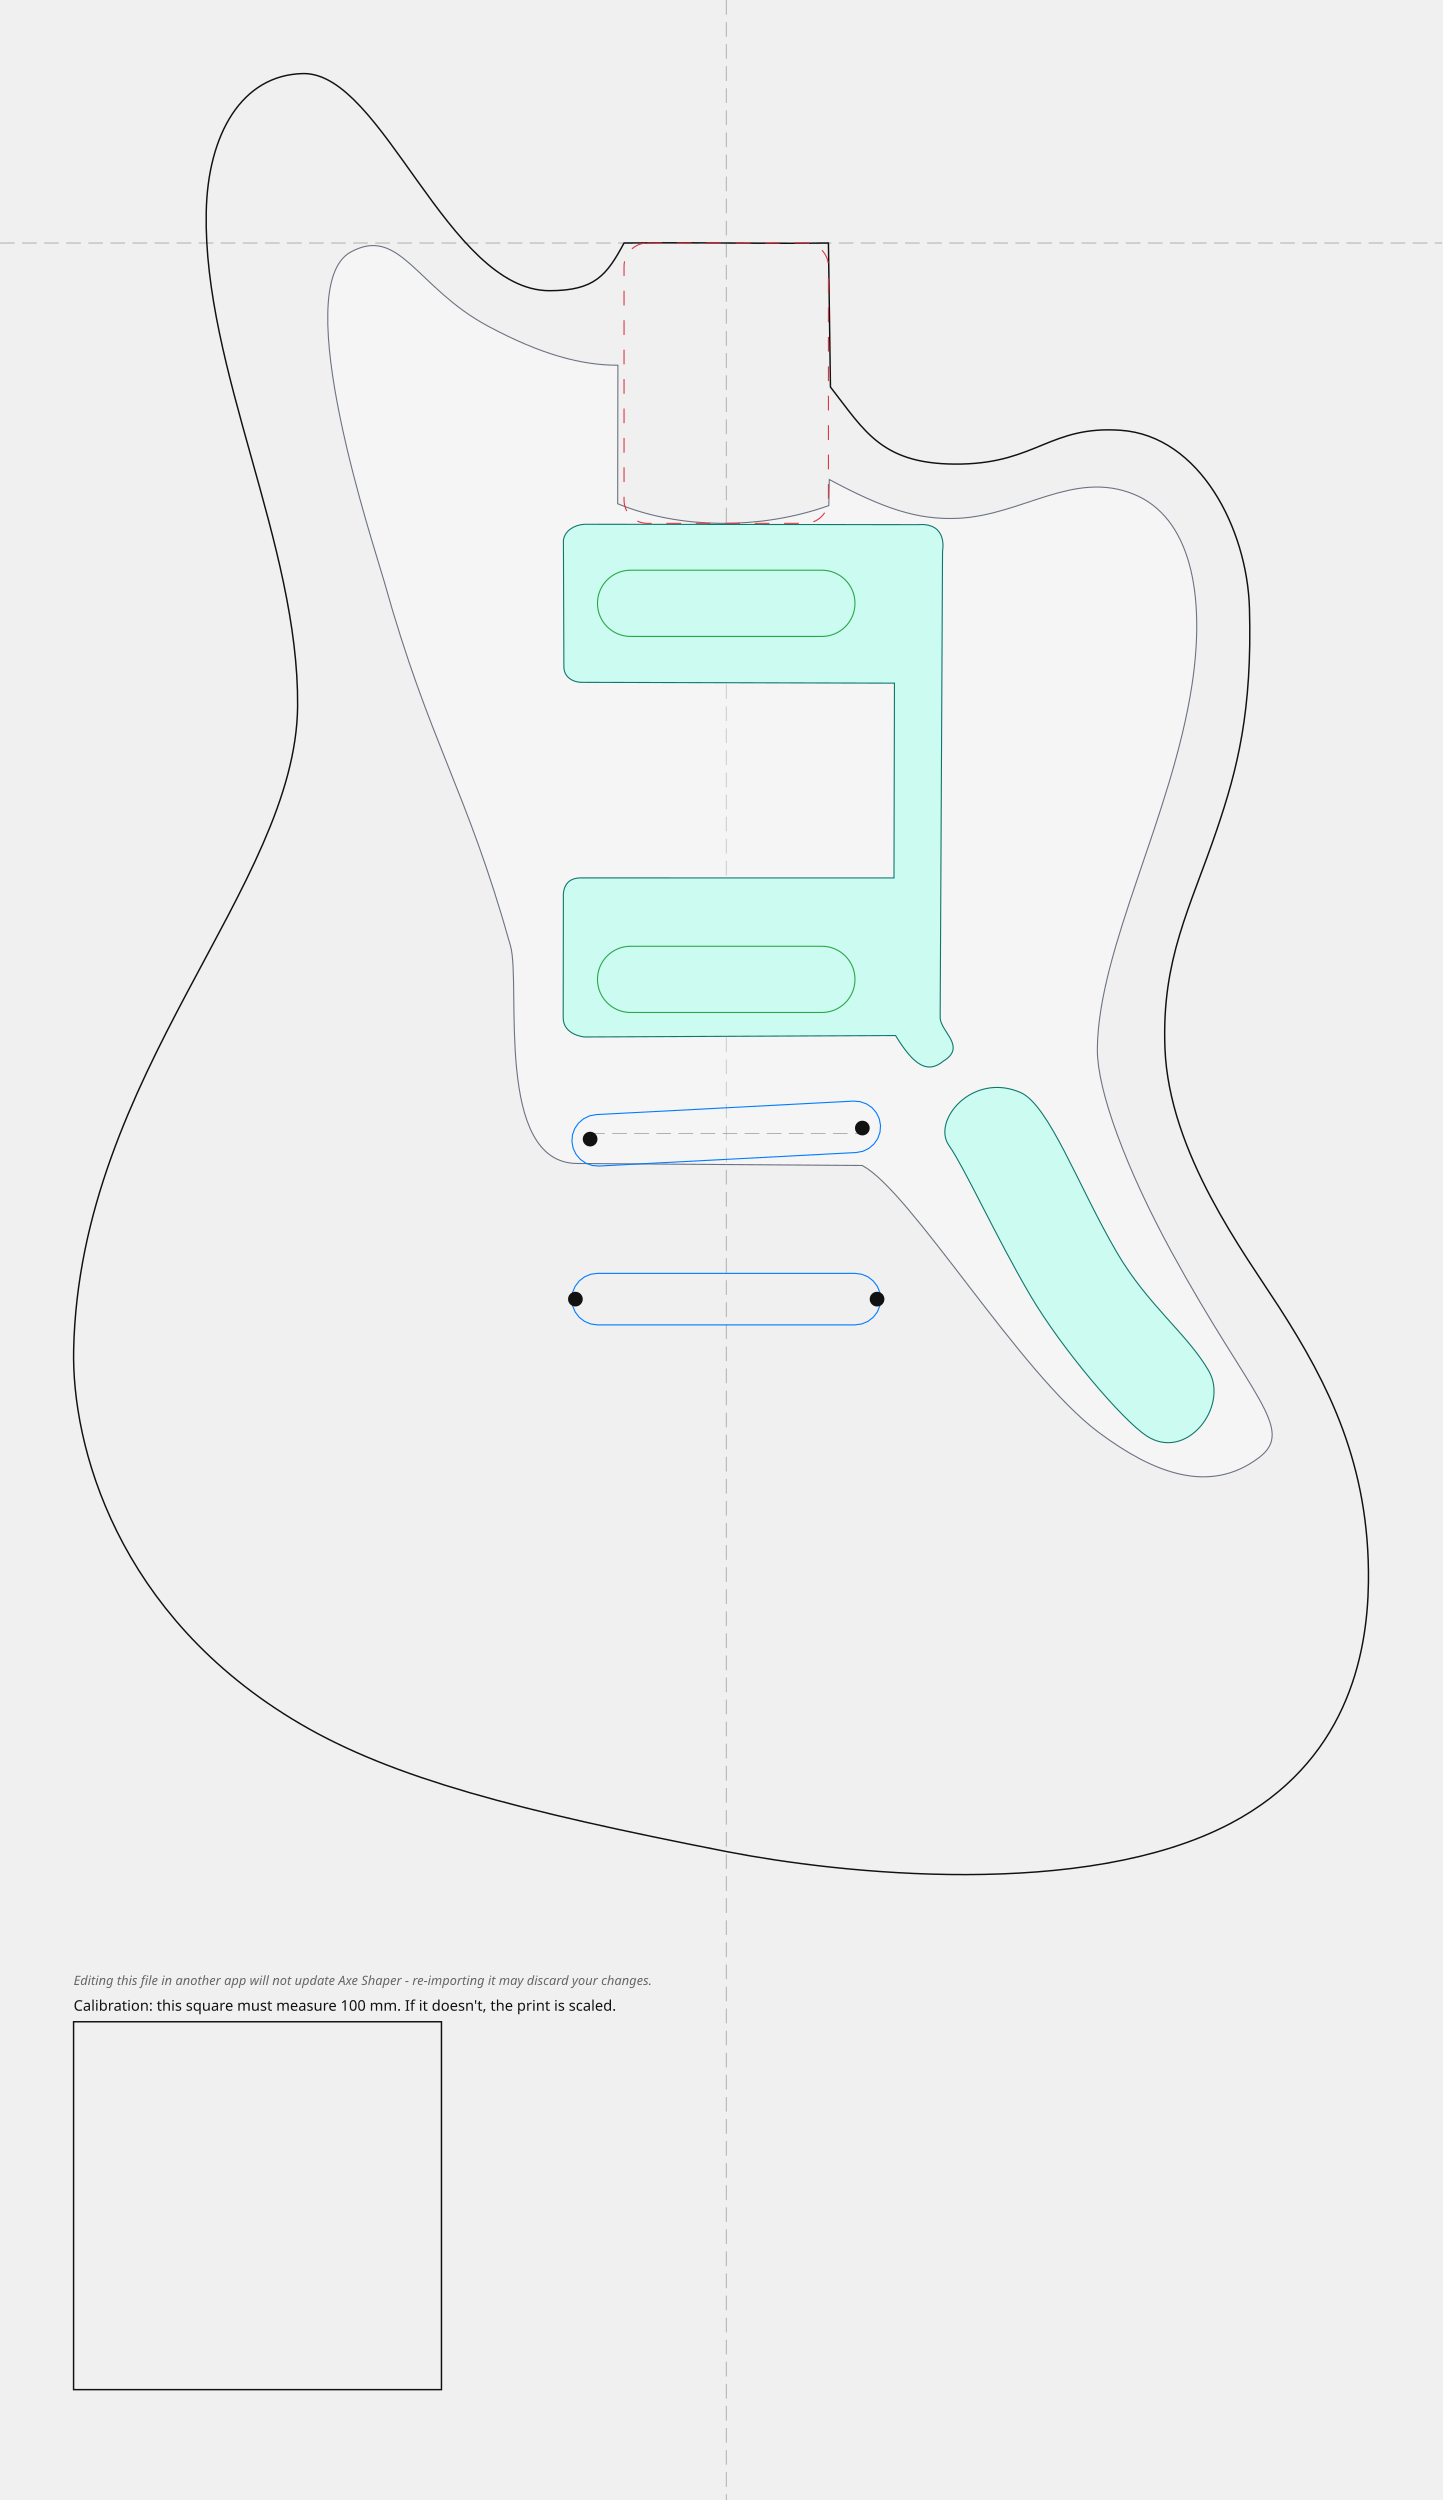
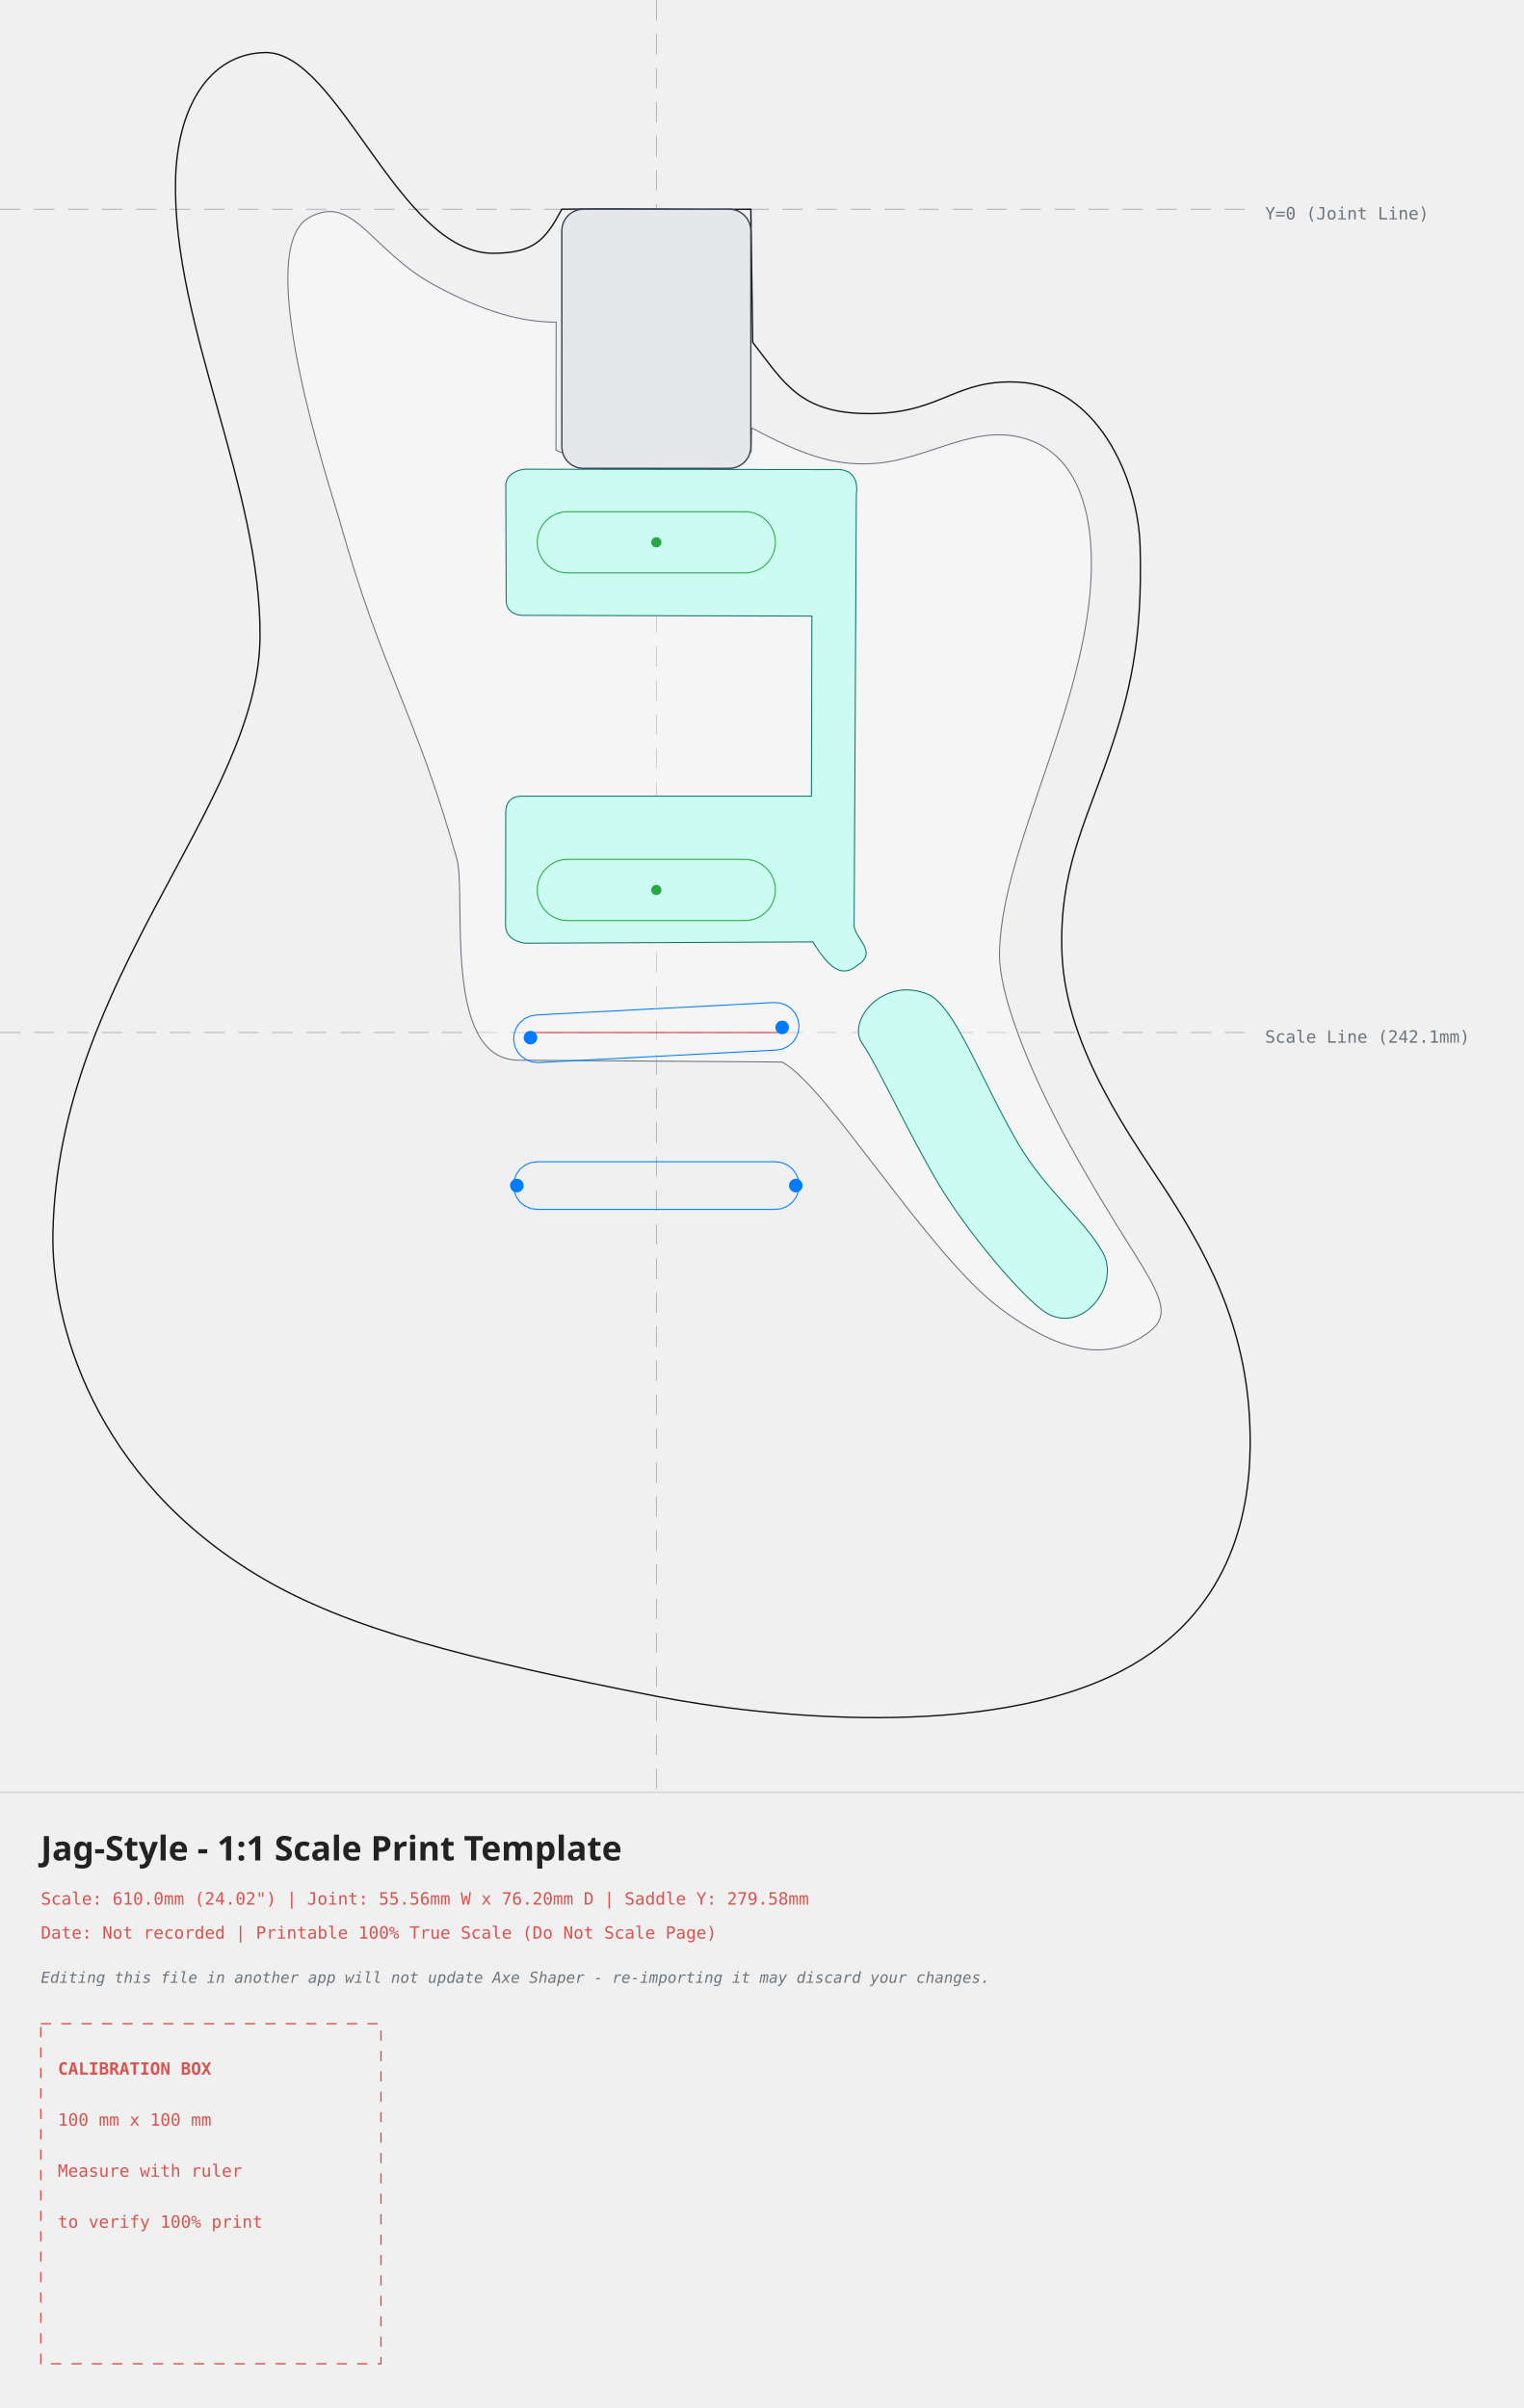
- <svg xmlns="http://www.w3.org/2000/svg" width="391.99mm" height="679.57mm" viewBox="-197.41 -66.06 391.99 679.57">
+ <svg xmlns="http://www.w3.org/2000/svg" width="447.91mm" height="708.01mm" viewBox="-192.95 -61.51 447.91 708.01">
  <style>
.outline{fill:none;stroke:#111;stroke-width:0.40;stroke-linecap:round;stroke-linejoin:round}
.edge-inset{fill:none;stroke:#555;stroke-width:0.30;stroke-dasharray:3 2}
- .neck-pocket{fill:none;stroke:#dc3545;stroke-width:0.30;stroke-dasharray:4 4}
+ .neck-pocket{fill:#e5e7eb;stroke:#374151;stroke-width:0.40}
.pickup-rout{fill:none;stroke:#28a745;stroke-width:0.30}
.bridge-rout{fill:none;stroke:#007bff;stroke-width:0.30}
.back-route{fill:#f3e8ff;stroke:#7e22ce;stroke-width:0.30;stroke-dasharray:3.00 2.00}
.front-route{fill:#ccfbf1;stroke:#0f766e;stroke-width:0.30}
.pickguard{fill:#fff;fill-opacity:0.35;stroke:#6b7280;stroke-width:0.30}
- .guide{fill:none;stroke:#999;stroke-width:0.20;stroke-dasharray:4 2}
- .mounting-hole{fill:#111;stroke:none}
- .cal{fill:none;stroke:#111;stroke-width:0.40}
- .label{font-family:sans-serif;font-size:4px;fill:#111}
- .disclaimer{font-family:sans-serif;font-size:3.5px;font-style:italic;fill:#666}
+ .center-axis{fill:none;stroke:#6c757d;stroke-width:0.20;stroke-dasharray:6 4;opacity:0.7}
+ .bridge-reference{fill:none;stroke:#dc3545;stroke-width:0.30}
+ .mounting-hole{fill:#007bff;stroke:none}
+ .calibration-box{fill:none;stroke:#d9534f;stroke-width:0.40;stroke-dasharray:3 3}
+ .band-rule{fill:none;stroke:#adb5bd;stroke-width:0.20}
+ .text-label{font-family:monospace,sans-serif;font-size:5px;fill:#d9534f}
+ .disclaimer-label{font-family:monospace,sans-serif;font-size:4.5px;font-style:italic;fill:#6c757d}
+ .axis-label{font-family:monospace,sans-serif;font-size:5px;fill:#6c757d}
+ .title-label{font-family:sans-serif;font-size:10px;font-weight:bold;fill:#222}
</style>
  <g id="guides">
-     <line class="guide" x1="0" y1="-66.06" x2="0" y2="613.51" />
-     <line class="guide" x1="-197.41" y1="0" x2="194.58" y2="0" />
+     <line class="center-axis" x1="0" y1="-61.51" x2="0" y2="465.50" />
+     <line class="center-axis" x1="-192.95" y1="0" x2="174.96" y2="0" />
+     <text class="axis-label" x="178.96" y="3">Y=0 (Joint Line)</text>
+     <line class="center-axis" x1="-192.95" y1="242.08" x2="174.96" y2="242.08" stroke="#007bff" />
+     <text class="axis-label" x="178.96" y="245.08" fill="#007bff">Scale Line (242.1mm)</text>
  </g>
  <g id="body">
    <path class="outline" d="M -27.78 0.00 C -32.53 8.85, -35.77 12.93, -47.98 12.96 C -75.74 13.01, -93.44 -46.51, -115.04 -46.06 C -131.68 -45.72, -140.94 -29.59, -141.35 -8.38 C -142.20 34.23, -116.13 81.86, -116.51 125.87 C -116.93 175.07, -175.76 225.71, -177.39 300.85 C -177.95 326.50, -165.92 373.15, -115.76 402.55 C -90.55 417.33, -56.43 426.17, 0.04 437.24 C 30.77 443.26, 97.55 450.50, 137.18 429.55 C 168.35 413.07, 174.32 384.44, 174.57 363.96 C 174.96 332.20, 163.62 310.01, 150.36 289.39 C 140.88 274.66, 120.39 247.40, 119.26 218.98 C 118.30 194.54, 126.09 180.91, 133.37 159.45 C 139.01 142.81, 143.00 127.20, 142.23 99.33 C 141.64 77.71, 128.74 52.37, 107.19 50.90 C 88.17 49.61, 84.37 59.65, 63.97 60.08 C 42.32 60.53, 37.77 51.22, 28.33 39.15 C 28.33 39.15, 27.78 0.00, 27.78 0.00 C 6.63 0.26, -2.31 -0.24, -27.78 0.00 Z" />
  </g>
  <g id="pickguards">
    <path class="pickguard" style="fill:#ffffff" d="M -102.08 2.46 C -88.79 -4.85, -84.14 12.19, -64.82 22.56 C -50.21 30.40, -39.29 33.23, -29.45 33.22 C -29.45 33.22, -29.51 70.87, -29.51 70.87 C -12.74 77.78, 9.26 78.01, 27.88 71.38 C 27.88 71.38, 28.02 64.29, 28.02 64.29 C 42.66 72.13, 51.96 75.35, 63.05 74.83 C 80.36 74.03, 94.40 61.68, 110.70 68.25 C 126.07 74.45, 130.37 95.19, 126.63 119.94 C 121.23 155.73, 101.11 191.73, 100.88 219.12 C 100.78 230.40, 108.84 251.85, 120.96 274.10 C 142.47 313.58, 154.99 322.48, 144.80 330.17 C 131.39 340.30, 116.13 334.42, 101.21 323.28 C 79.77 307.27, 50.19 257.73, 36.96 250.75 C 36.96 250.75, -40.35 250.21, -40.35 250.21 C -63.19 250.30, -55.71 201.55, -58.64 191.06 C -70.74 147.88, -80.57 136.33, -93.00 91.92 C -95.52 82.90, -119.37 11.97, -102.08 2.46 Z" />
  </g>
  <g id="front-routes">
    <path class="front-route" d="M -38.50 76.45 C -38.50 76.45, 52.05 76.56, 52.05 76.56 C 60.43 75.87, 58.80 83.76, 58.80 83.76 C 58.80 83.76, 58.15 210.67, 58.15 210.67 C 58.44 214.58, 65.38 218.49, 59.02 222.39 C 54.72 225.92, 51.02 223.61, 46.03 215.43 C 46.03 215.43, -38.53 215.82, -38.53 215.82 C -38.53 215.82, -44.35 215.35, -44.32 210.51 C -44.32 210.51, -44.27 178.34, -44.27 178.34 C -44.49 175.13, -43.31 172.64, -39.65 172.58 C -39.65 172.58, 45.60 172.59, 45.60 172.59 C 45.60 172.59, 45.73 119.64, 45.73 119.64 C 45.73 119.64, -38.78 119.42, -38.78 119.42 C -41.50 119.59, -44.19 118.07, -44.13 115.12 C -44.13 115.12, -44.26 80.88, -44.26 80.88 C -44.03 78.39, -41.46 76.60, -38.50 76.45 Z" />
    <path class="front-route" d="M 79.93 230.88 C 87.73 234.24, 95.60 256.24, 106.15 274.33 C 114.52 288.70, 125.45 296.62, 131.18 306.62 C 136.70 316.27, 125.12 331.41, 114.23 324.24 C 107.66 319.91, 91.18 300.60, 82.59 285.95 C 73.25 270.01, 64.69 251.15, 60.56 245.34 C 55.77 238.58, 66.88 225.27, 79.93 230.88 Z" />
  </g>
  <g id="neck-pocket">
    <rect class="neck-pocket" x="-27.78" y="0" width="55.56" height="76.20" rx="6.35" />
  </g>
+   <g id="pickups">
+     <g transform="rotate(0.00 0.00 97.94)">
+       <rect class="pickup-rout" x="-35.00" y="88.94" width="70.00" height="18.00" rx="9.00" />
+       <circle cx="0.00" cy="97.94" r="1.5" fill="#28a745" />
+     </g>
+     <g transform="rotate(0.00 0.00 200.16)">
+       <rect class="pickup-rout" x="-35.00" y="191.16" width="70.00" height="18.00" rx="9.00" />
+       <circle cx="0.00" cy="200.16" r="1.5" fill="#28a745" />
+     </g>
+   </g>
  <g id="bridge">
    <path class="bridge-rout" d="M -41.94 244.27 L -41.80 242.45 L -41.19 240.73 L -40.15 239.22 L -38.76 238.04 L -37.12 237.25 L -35.32 236.92 L 34.59 233.25 L 36.41 233.40 L 38.13 234.01 L 39.64 235.04 L 40.82 236.43 L 41.61 238.08 L 41.94 239.88 L 41.80 241.70 L 41.19 243.42 L 40.15 244.93 L 38.76 246.11 L 37.12 246.90 L 35.32 247.23 L -34.59 250.90 L -36.41 250.75 L -38.13 250.14 L -39.64 249.11 L -40.82 247.72 L -41.61 246.07 Z" />
    <path class="bridge-rout" d="M -42.00 287.08 L -41.76 285.26 L -41.06 283.58 L -39.95 282.13 L -38.50 281.01 L -36.81 280.31 L -35.00 280.08 L 35.00 280.08 L 36.81 280.31 L 38.50 281.01 L 39.95 282.13 L 41.06 283.58 L 41.76 285.26 L 42.00 287.08 L 41.76 288.89 L 41.06 290.58 L 39.95 292.03 L 38.50 293.14 L 36.81 293.84 L 35.00 294.08 L -35.00 294.08 L -36.81 293.84 L -38.50 293.14 L -39.95 292.03 L -41.06 290.58 L -41.76 288.89 Z" />
-     <line class="guide" x1="-37.00" y1="242.08" x2="37.00" y2="242.08" />
+     <line class="bridge-reference" x1="-37.00" y1="242.08" x2="37.00" y2="242.08" />
    <circle class="mounting-hole" cx="-37.00" cy="243.58" r="2" />
    <circle class="mounting-hole" cx="37.00" cy="240.58" r="2" />
    <circle class="mounting-hole" cx="-41.00" cy="287.08" r="2" />
    <circle class="mounting-hole" cx="41.00" cy="287.08" r="2" />
  </g>
-   <g id="pickups">
-     <rect class="pickup-rout" x="-35.00" y="88.94" width="70.00" height="18.00" rx="9.00" transform="rotate(0.00 0.00 97.94)" />
-     <rect class="pickup-rout" x="-35.00" y="191.16" width="70.00" height="18.00" rx="9.00" transform="rotate(0.00 0.00 200.16)" />
-   </g>
-   <g id="calibration">
-     <rect class="cal" x="-177.41" y="483.51" width="100.00" height="100.00" />
-     <text class="label" x="-177.41" y="480.51">Calibration: this square must measure 100 mm. If it doesn't, the print is scaled.</text>
-     <text class="disclaimer" x="-177.41" y="473.51">Editing this file in another app will not update Axe Shaper - re-importing it may discard your changes.</text>
+   <g id="information-band">
+     <line class="band-rule" x1="-192.95" y1="465.50" x2="254.96" y2="465.50" />
+     <text class="title-label" x="-180.95" y="485.50">Jag-Style - 1:1 Scale Print Template</text>
+     <text class="text-label" x="-180.95" y="498.50">Scale: 610.0mm (24.02") | Joint: 55.56mm W x 76.20mm D | Saddle Y: 279.58mm</text>
+     <text class="text-label" x="-180.95" y="508.50">Date: Not recorded | Printable 100% True Scale (Do Not Scale Page)</text>
+     <text class="disclaimer-label" x="-180.95" y="521.50">Editing this file in another app will not update Axe Shaper - re-importing it may discard your changes.</text>
+     <g id="calibration" transform="translate(-180.95 533.50)">
+       <rect class="calibration-box" x="0" y="0" width="100" height="100" />
+       <text class="text-label" x="5" y="15" font-weight="bold">CALIBRATION BOX</text>
+       <text class="text-label" x="5" y="30">100 mm x 100 mm</text>
+       <text class="text-label" x="5" y="45">Measure with ruler</text>
+       <text class="text-label" x="5" y="60">to verify 100% print</text>
+     </g>
  </g>
</svg>
